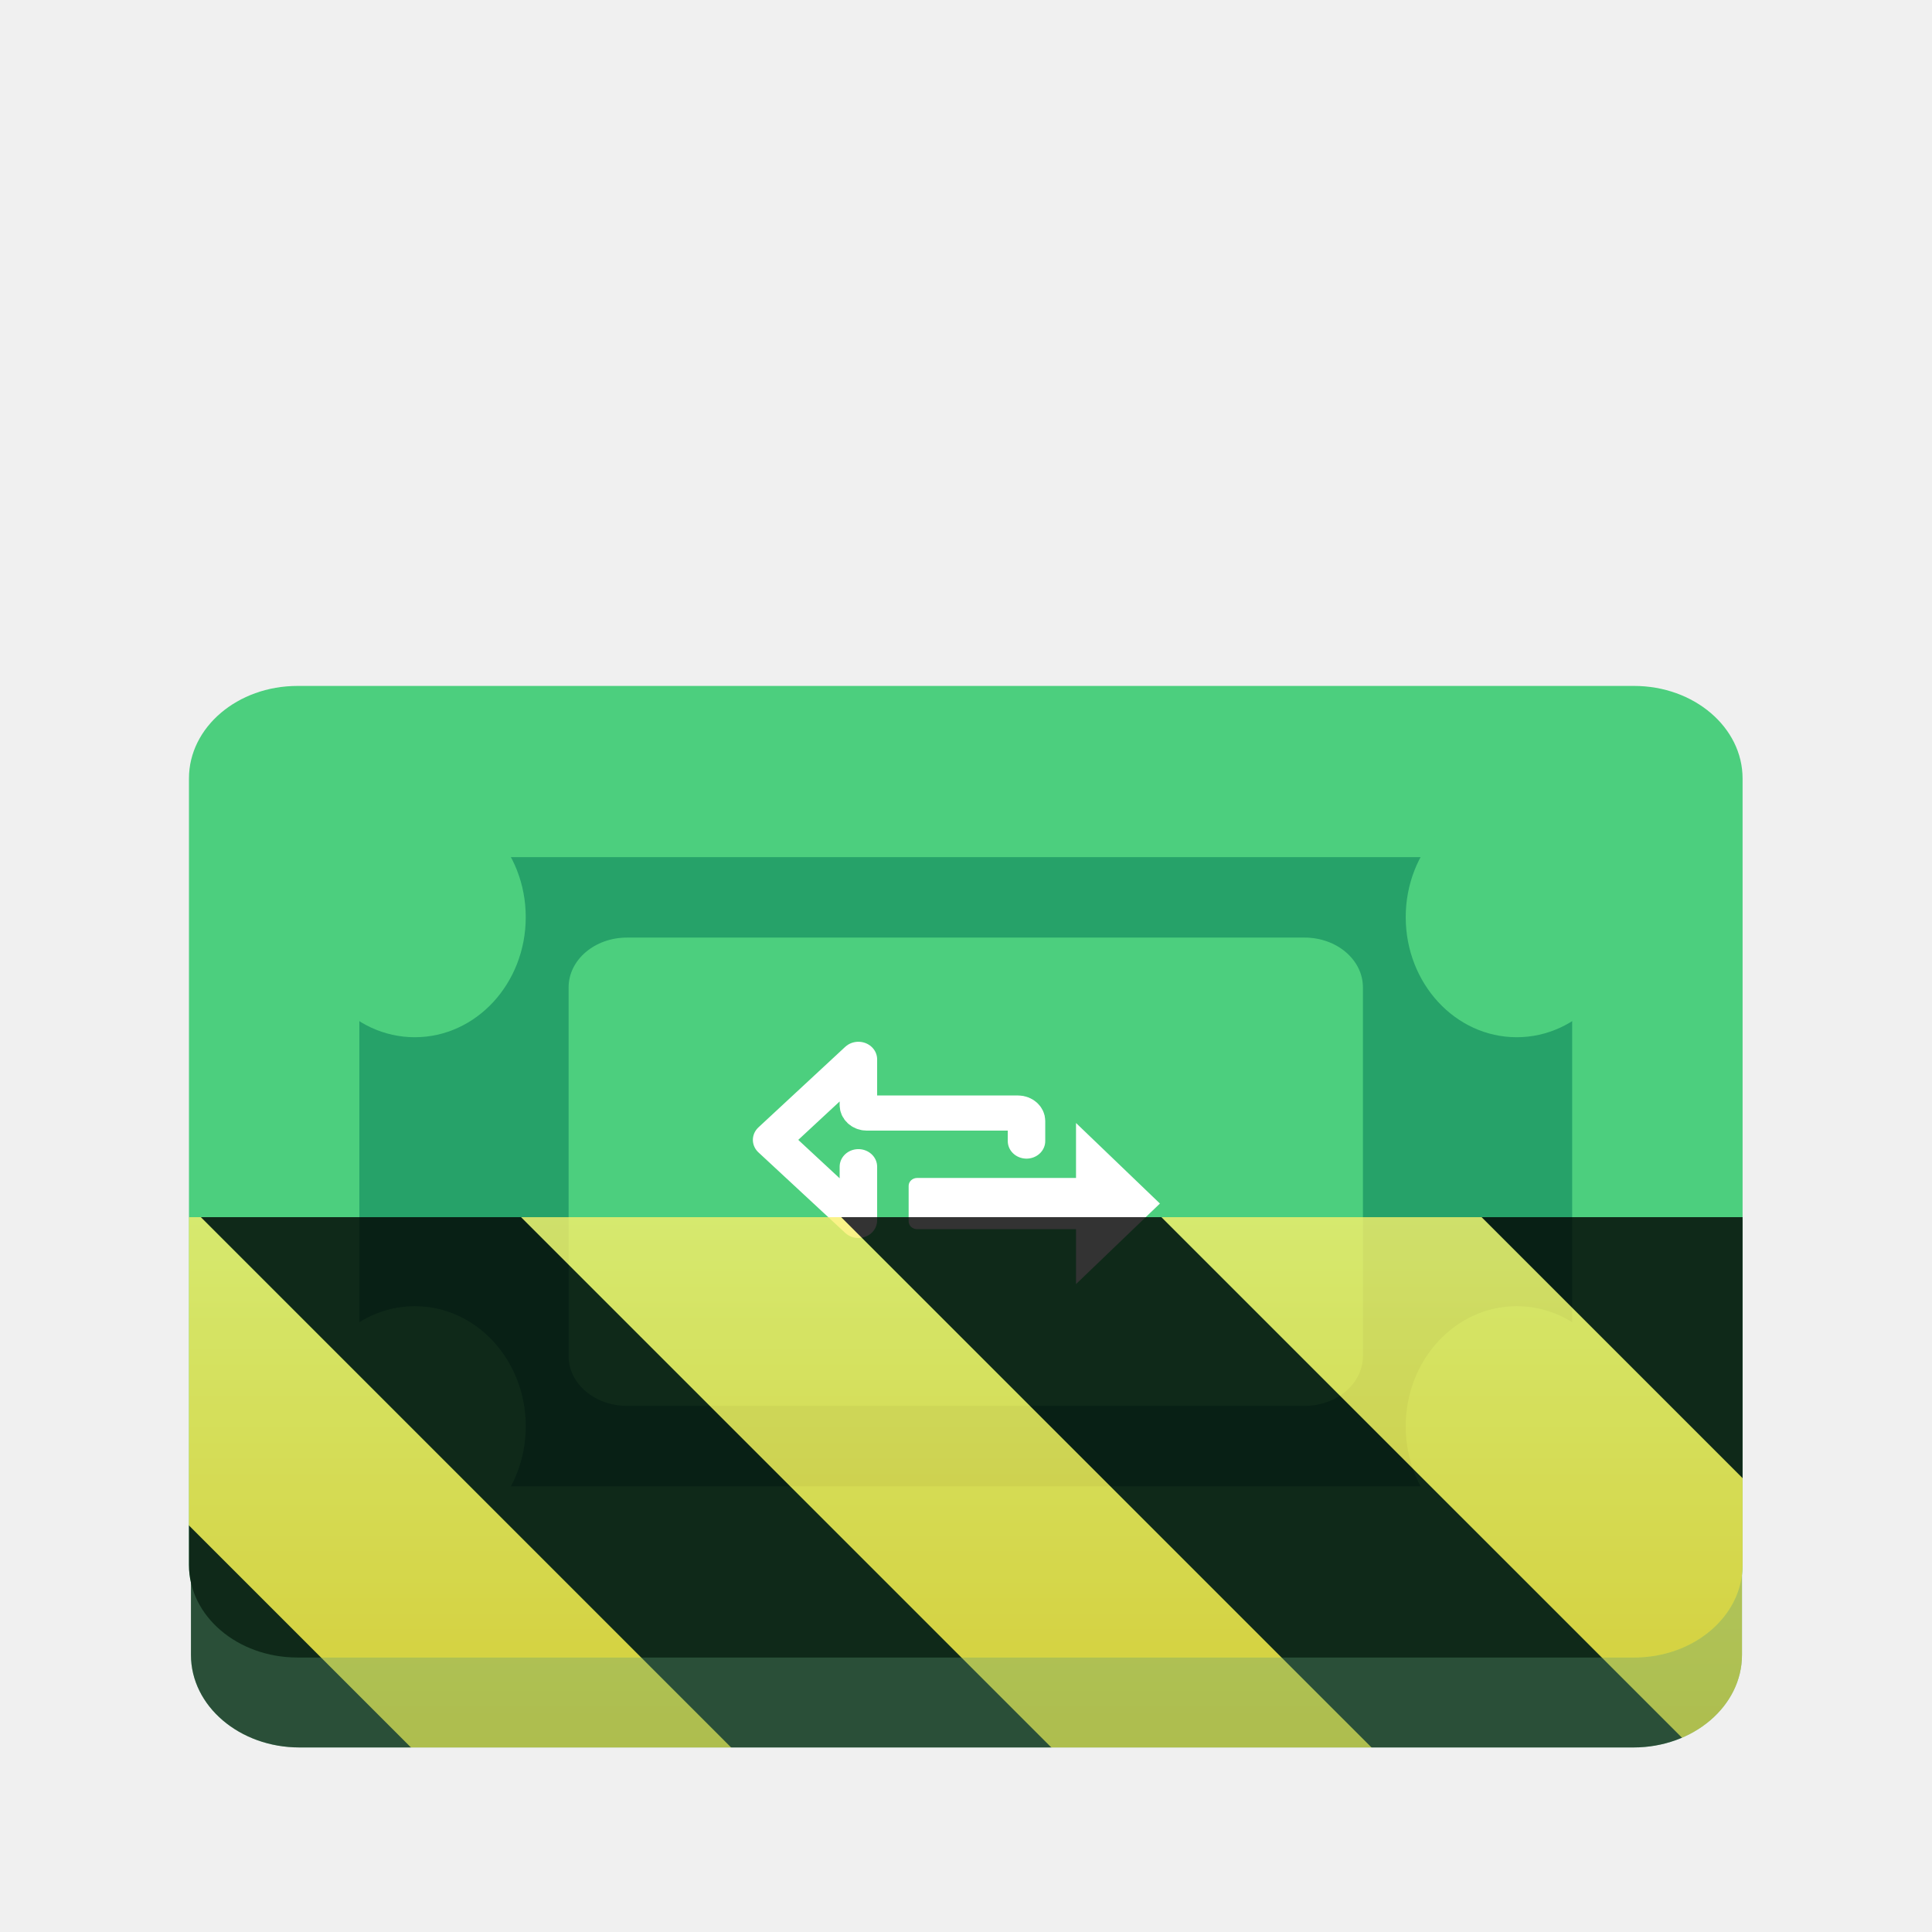
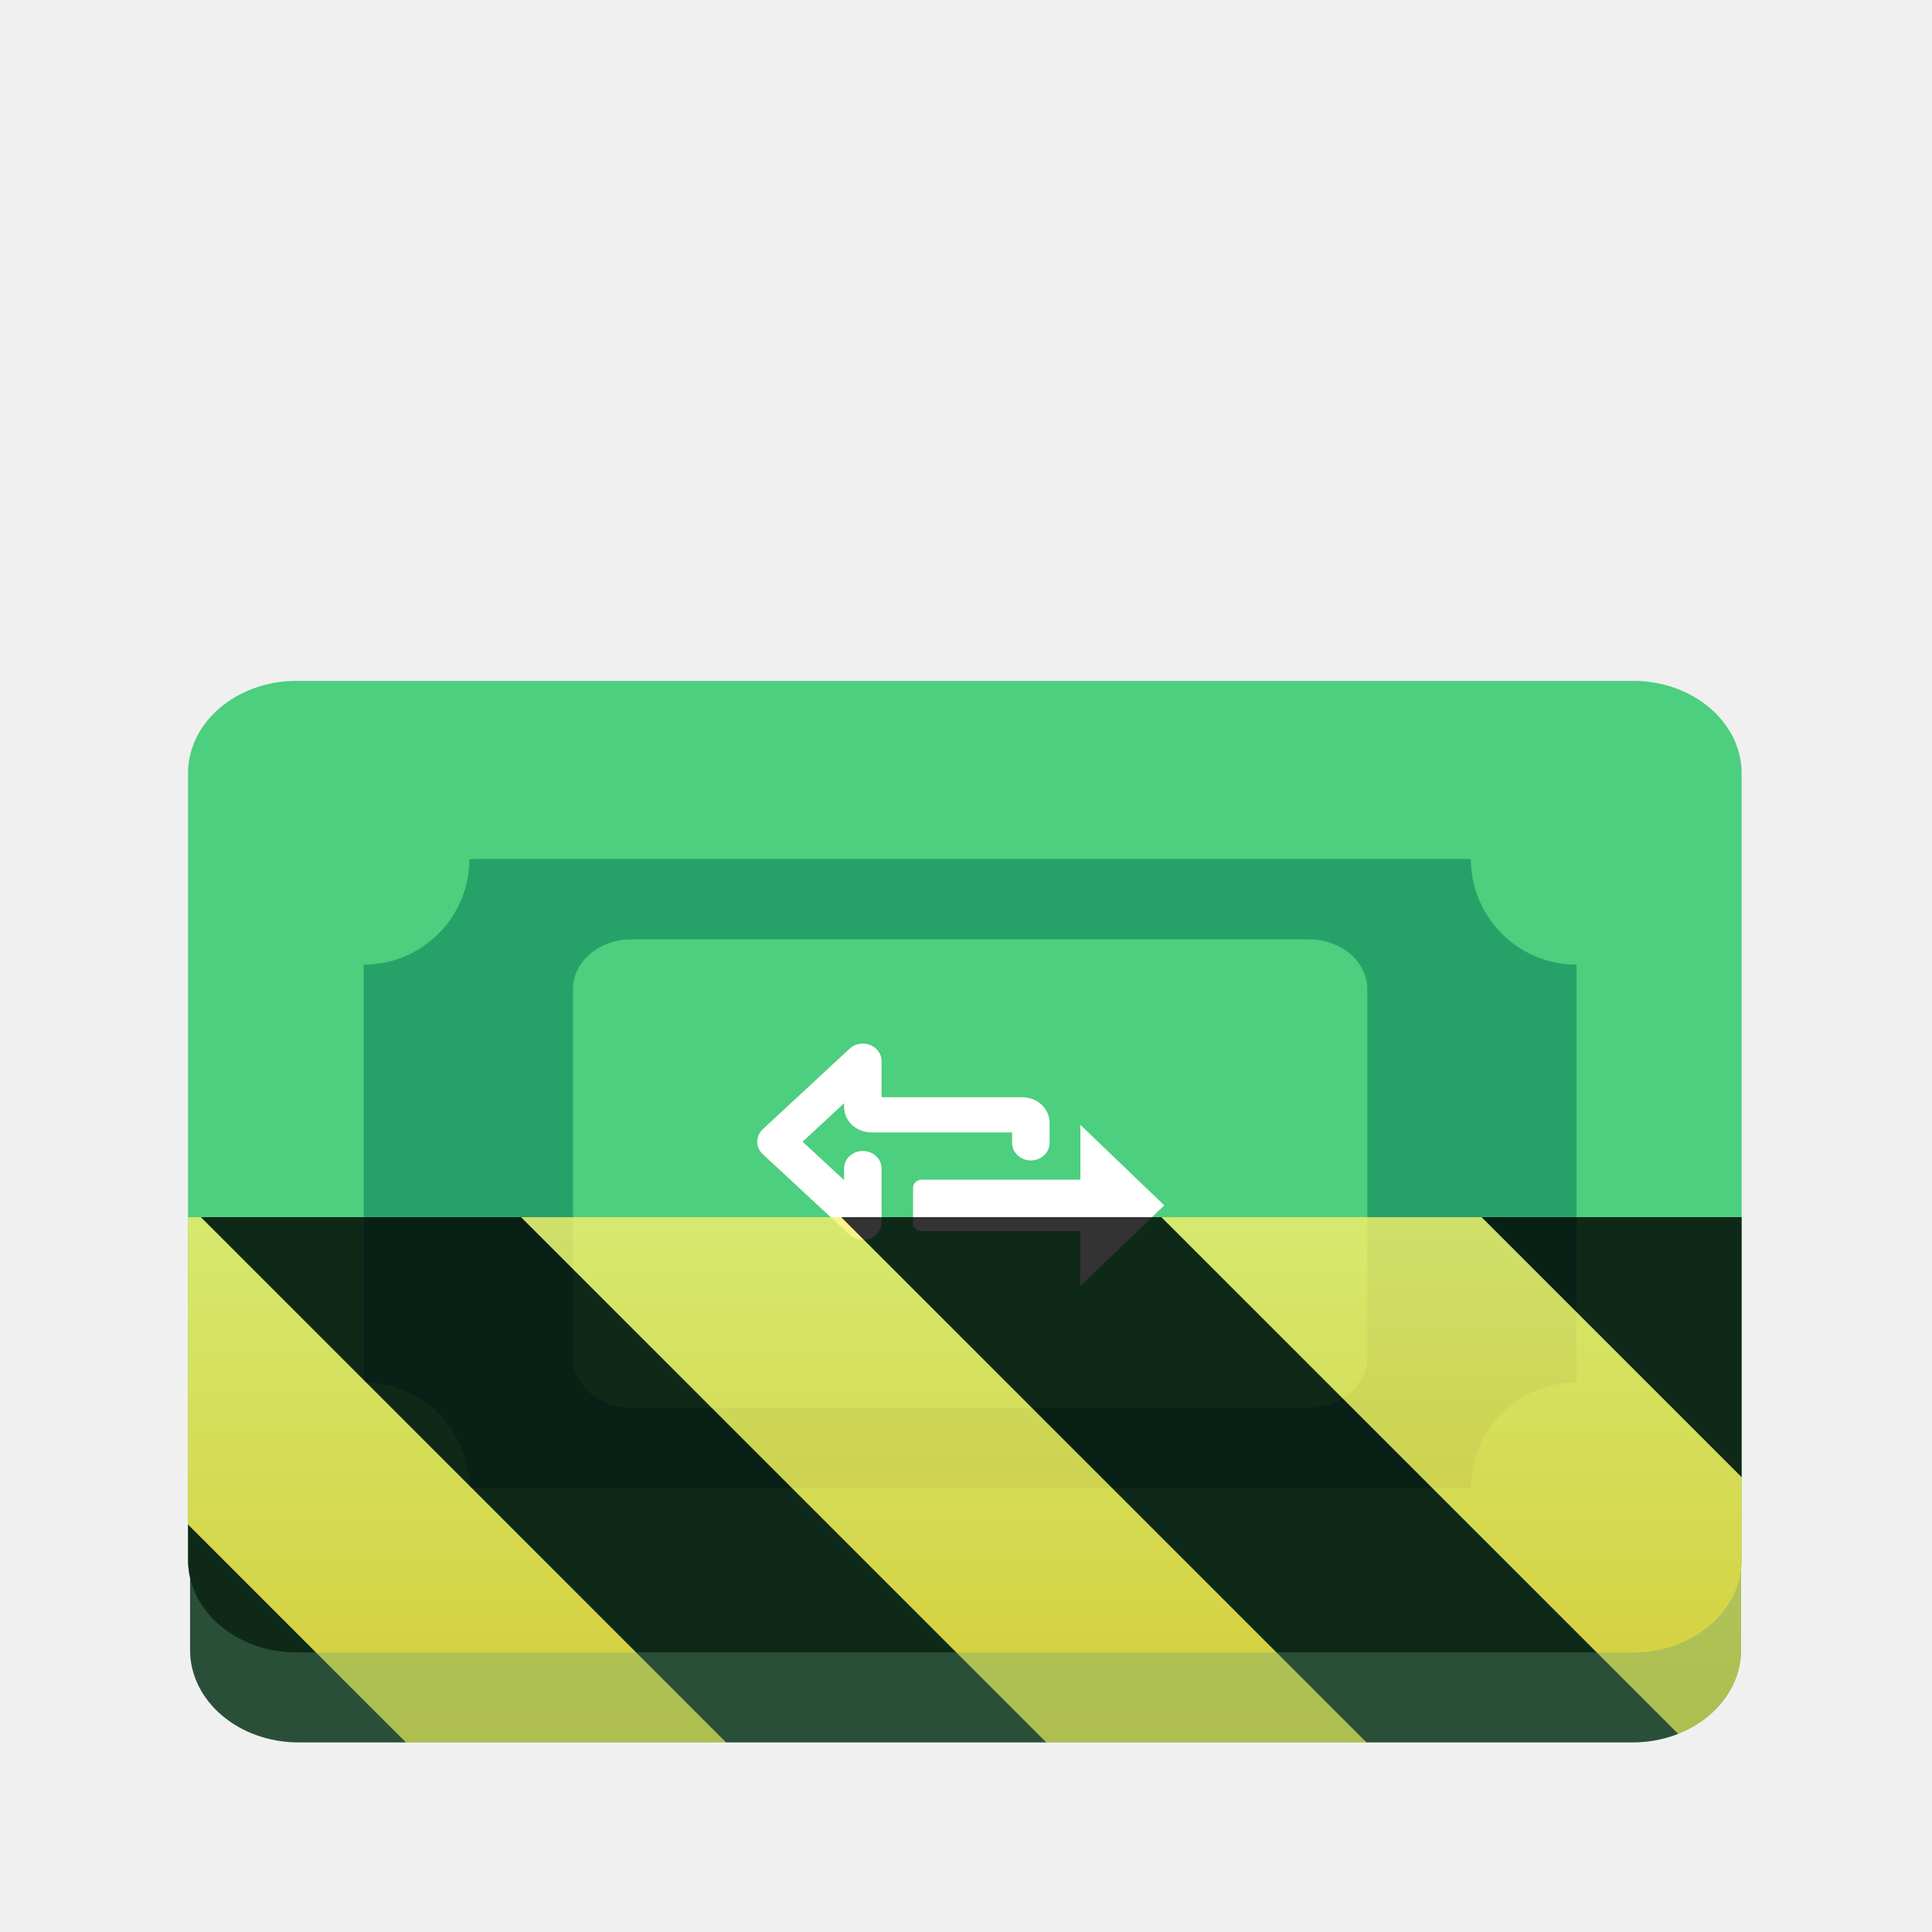
<svg xmlns="http://www.w3.org/2000/svg" height="128px" viewBox="0 0 128 128" width="128px">
  <clipPath id="a">
    <rect height="128" width="128" />
  </clipPath>
  <clipPath id="b">
    <rect height="128" width="128" />
  </clipPath>
  <filter id="c" height="100%" width="100%" x="0%" y="0%">
    <feColorMatrix in="SourceGraphic" type="matrix" values="0 0 0 0 1 0 0 0 0 1 0 0 0 0 1 0 0 0 1 0" />
  </filter>
  <mask id="d">
    <g clip-path="url(#b)" filter="url(#c)">
      <g clip-path="url(#a)">
-         <path d="m 19.84 51.402 h 88.383 c 3.973 0 7.188 2.746 7.188 6.133 v 52.109 c 0 3.383 -3.215 6.129 -7.188 6.129 h -88.383 c -3.969 0 -7.188 -2.746 -7.188 -6.129 v -52.109 c 0 -3.387 3.219 -6.133 7.188 -6.133 z m 0 0" fill="#118a3f" fill-opacity="0.671" />
-         <path d="m 19.707 45.445 h 88.555 c 3.969 0 7.188 2.742 7.188 6.129 v 52.109 c 0 3.387 -3.219 6.133 -7.188 6.133 h -88.555 c -3.969 0 -7.188 -2.746 -7.188 -6.133 v -52.109 c 0 -3.387 3.219 -6.129 7.188 -6.129 z m 0 0" fill="#4ccf7e" />
-         <path d="m 31.336 56.789 h 65.293 c 4.16 0 7.531 2.93 7.531 6.547 v 28.586 c 0 3.617 -3.371 6.551 -7.531 6.551 h -65.293 c -4.156 0 -7.527 -2.934 -7.527 -6.551 v -28.586 c 0 -3.617 3.371 -6.547 7.527 -6.547 z m 0 0" fill="#26a269" />
-         <path d="m 34.832 60.762 c 0 4.395 -3.289 7.957 -7.352 7.957 c -4.059 0 -7.352 -3.562 -7.352 -7.957 c 0 -4.391 3.293 -7.953 7.352 -7.953 c 4.062 0 7.352 3.562 7.352 7.953 z m 0 0" fill="#4ccf7e" />
-         <path d="m 107.84 60.762 c 0 4.395 -3.293 7.957 -7.355 7.957 c -4.059 0 -7.352 -3.562 -7.352 -7.957 c 0 -4.391 3.293 -7.953 7.352 -7.953 c 4.062 0 7.355 3.562 7.355 7.953 z m 0 0" fill="#4ccf7e" />
-         <path d="m 34.832 94.496 c 0 4.391 -3.289 7.953 -7.352 7.953 c -4.059 0 -7.352 -3.562 -7.352 -7.953 c 0 -4.395 3.293 -7.957 7.352 -7.957 c 4.062 0 7.352 3.562 7.352 7.957 z m 0 0" fill="#4ccf7e" />
-         <path d="m 107.84 94.496 c 0 4.391 -3.293 7.953 -7.355 7.953 c -4.059 0 -7.352 -3.562 -7.352 -7.953 c 0 -4.395 3.293 -7.957 7.352 -7.957 c 4.062 0 7.355 3.562 7.355 7.957 z m 0 0" fill="#4ccf7e" />
-         <path d="m 41.539 62.117 h 44.891 c 2.137 0 3.867 1.477 3.867 3.297 v 24.43 c 0 1.82 -1.73 3.297 -3.867 3.297 h -44.891 c -2.137 0 -3.867 -1.477 -3.867 -3.297 v -24.43 c 0 -1.82 1.73 -3.297 3.867 -3.297 z m 0 0" fill="#4ccf7e" />
-         <path d="m 58.857 79.538 v 3.642 l -5.517 -5.461 l 5.517 -5.461 v 3.102 c 0 0.296 0.24 0.54 0.54 0.54 h 9.607 c 0.296 0 0.54 0.24 0.54 0.536 v 1.363" fill="none" stroke="#ffffff" stroke-linecap="round" stroke-linejoin="round" stroke-width="2.383" transform="matrix(1.042157 0 0 0.977077 -4.467397 -0.417679)" />
-         <path d="m 76.848 79.738 l -5.559 5.336 v -3.637 h -10.527 c -0.309 0 -0.562 -0.234 -0.562 -0.523 v -2.348 c 0 -0.289 0.254 -0.523 0.562 -0.523 h 10.527 v -3.641 z m 0 0" fill="#ffffff" />
+         <path d="m 19.781 51.066 h 88.383 c 3.969 0 7.188 2.746 7.188 6.133 v 52.109 c 0 3.383 -3.219 6.129 -7.188 6.129 h -88.383 c -3.973 0 -7.188 -2.746 -7.188 -6.129 v -52.109 c 0 -3.387 3.215 -6.133 7.188 -6.133 z m 0 0" fill="#118a3f" fill-opacity="0.671" />
+         <path d="m 19.645 45.109 h 88.555 c 3.969 0 7.188 2.742 7.188 6.129 v 52.109 c 0 3.387 -3.219 6.133 -7.188 6.133 h -88.555 c -3.969 0 -7.188 -2.746 -7.188 -6.133 v -52.109 c 0 -3.387 3.219 -6.129 7.188 -6.129 z m 0 0" fill="#4ccf7e" />
+         <path d="m 31.629 56.906 h 65.293 c 4.156 0 7.531 2.934 7.531 6.551 v 28.586 c 0 3.617 -3.375 6.547 -7.531 6.547 h -65.293 c -4.16 0 -7.531 -2.93 -7.531 -6.547 v -28.586 c 0 -3.617 3.371 -6.551 7.531 -6.551 z m 0 0" fill="#26a269" />
+         <path d="m 31.098 56.91 c 0 3.867 -3.133 7 -7 7 c -3.863 0 -7 -3.133 -7 -7 c 0 -3.867 3.137 -7 7 -7 c 3.867 0 7 3.133 7 7 z m 0 0" fill="#4ccf7e" />
+         <path d="m 111.449 56.91 c 0 3.867 -3.133 7 -7 7 c -3.867 0 -7 -3.133 -7 -7 c 0 -3.867 3.133 -7 7 -7 c 3.867 0 7 3.133 7 7 z m 0 0" fill="#4ccf7e" />
+         <path d="m 31.098 98.59 c 0 3.863 -3.133 7 -7 7 c -3.863 0 -7 -3.137 -7 -7 c 0 -3.867 3.137 -7 7 -7 c 3.867 0 7 3.133 7 7 z m 0 0" fill="#4ccf7e" />
+         <path d="m 111.449 98.59 c 0 3.863 -3.133 7 -7 7 c -3.867 0 -7 -3.137 -7 -7 c 0 -3.867 3.133 -7 7 -7 c 3.867 0 7 3.133 7 7 z m 0 0" fill="#4ccf7e" />
+         <path d="m 41.828 62.234 h 44.891 c 2.137 0 3.867 1.48 3.867 3.301 v 24.43 c 0 1.82 -1.73 3.297 -3.867 3.297 h -44.891 c -2.137 0 -3.867 -1.477 -3.867 -3.297 v -24.43 c 0 -1.82 1.73 -3.301 3.867 -3.301 z m 0 0" fill="#4ccf7e" />
+         <path d="m 58.86 79.539 v 3.642 l -5.521 -5.461 l 5.521 -5.461 v 3.102 c 0 0.296 0.24 0.536 0.536 0.536 h 9.607 c 0.3 0 0.54 0.24 0.54 0.54 v 1.363" fill="none" stroke="#ffffff" stroke-linecap="round" stroke-linejoin="round" stroke-width="2.383" transform="matrix(1.042157 0 0 0.977077 -4.177104 -0.297514)" />
+         <path d="m 77.137 79.859 l -5.559 5.336 v -3.637 h -10.527 c -0.309 0 -0.559 -0.234 -0.559 -0.523 v -2.348 c 0 -0.289 0.25 -0.527 0.559 -0.527 h 10.527 v -3.637 z m 0 0" fill="#ffffff" />
      </g>
    </g>
  </mask>
  <mask id="e">
    <g filter="url(#c)">
      <rect fill-opacity="0.8" height="128" width="128" />
    </g>
  </mask>
  <linearGradient id="f" gradientTransform="matrix(0 0.37 -0.98462 0 295.385 -30.36)" gradientUnits="userSpaceOnUse" x1="300" x2="428" y1="235" y2="235">
    <stop offset="0" stop-color="#f9f06b" />
    <stop offset="1" stop-color="#f5c211" />
  </linearGradient>
  <clipPath id="g">
    <rect height="128" width="128" />
  </clipPath>
  <clipPath id="h">
    <rect height="128" width="128" />
  </clipPath>
-   <path d="m 19.84 51.402 h 88.383 c 3.973 0 7.188 2.746 7.188 6.133 v 52.109 c 0 3.383 -3.215 6.129 -7.188 6.129 h -88.383 c -3.969 0 -7.188 -2.746 -7.188 -6.129 v -52.109 c 0 -3.387 3.219 -6.133 7.188 -6.133 z m 0 0" fill="#118a3f" fill-opacity="0.671" />
-   <path d="m 19.707 45.445 h 88.555 c 3.969 0 7.188 2.742 7.188 6.129 v 52.109 c 0 3.387 -3.219 6.133 -7.188 6.133 h -88.555 c -3.969 0 -7.188 -2.746 -7.188 -6.133 v -52.109 c 0 -3.387 3.219 -6.129 7.188 -6.129 z m 0 0" fill="#4ccf7e" />
-   <path d="m 31.336 56.789 h 65.293 c 4.16 0 7.531 2.93 7.531 6.547 v 28.586 c 0 3.617 -3.371 6.551 -7.531 6.551 h -65.293 c -4.156 0 -7.527 -2.934 -7.527 -6.551 v -28.586 c 0 -3.617 3.371 -6.547 7.527 -6.547 z m 0 0" fill="#26a269" />
+   <path d="m 19.781 51.066 h 88.383 c 3.969 0 7.188 2.746 7.188 6.133 v 52.109 c 0 3.383 -3.219 6.129 -7.188 6.129 h -88.383 c -3.973 0 -7.188 -2.746 -7.188 -6.129 v -52.109 c 0 -3.387 3.215 -6.133 7.188 -6.133 z m 0 0" fill="#118a3f" fill-opacity="0.671" />
+   <path d="m 19.645 45.109 h 88.555 c 3.969 0 7.188 2.742 7.188 6.129 v 52.109 c 0 3.387 -3.219 6.133 -7.188 6.133 h -88.555 c -3.969 0 -7.188 -2.746 -7.188 -6.133 v -52.109 c 0 -3.387 3.219 -6.129 7.188 -6.129 z m 0 0" fill="#4ccf7e" />
+   <path d="m 31.629 56.906 h 65.293 c 4.156 0 7.531 2.934 7.531 6.551 v 28.586 c 0 3.617 -3.375 6.547 -7.531 6.547 h -65.293 c -4.16 0 -7.531 -2.93 -7.531 -6.547 v -28.586 c 0 -3.617 3.371 -6.551 7.531 -6.551 z m 0 0" fill="#26a269" />
  <g fill="#4ccf7e">
-     <path d="m 34.832 60.762 c 0 4.395 -3.289 7.957 -7.352 7.957 c -4.059 0 -7.352 -3.562 -7.352 -7.957 c 0 -4.391 3.293 -7.953 7.352 -7.953 c 4.062 0 7.352 3.562 7.352 7.953 z m 0 0" />
-     <path d="m 107.84 60.762 c 0 4.395 -3.293 7.957 -7.355 7.957 c -4.059 0 -7.352 -3.562 -7.352 -7.957 c 0 -4.391 3.293 -7.953 7.352 -7.953 c 4.062 0 7.355 3.562 7.355 7.953 z m 0 0" />
-     <path d="m 34.832 94.496 c 0 4.391 -3.289 7.953 -7.352 7.953 c -4.059 0 -7.352 -3.562 -7.352 -7.953 c 0 -4.395 3.293 -7.957 7.352 -7.957 c 4.062 0 7.352 3.562 7.352 7.957 z m 0 0" />
-     <path d="m 107.84 94.496 c 0 4.391 -3.293 7.953 -7.355 7.953 c -4.059 0 -7.352 -3.562 -7.352 -7.953 c 0 -4.395 3.293 -7.957 7.352 -7.957 c 4.062 0 7.355 3.562 7.355 7.957 z m 0 0" />
-     <path d="m 41.539 62.117 h 44.891 c 2.137 0 3.867 1.477 3.867 3.297 v 24.43 c 0 1.82 -1.73 3.297 -3.867 3.297 h -44.891 c -2.137 0 -3.867 -1.477 -3.867 -3.297 v -24.43 c 0 -1.82 1.73 -3.297 3.867 -3.297 z m 0 0" />
+     <path d="m 31.098 56.91 c 0 3.867 -3.133 7 -7 7 c -3.863 0 -7 -3.133 -7 -7 c 0 -3.867 3.137 -7 7 -7 c 3.867 0 7 3.133 7 7 z m 0 0" />
+     <path d="m 111.449 56.91 c 0 3.867 -3.133 7 -7 7 c -3.867 0 -7 -3.133 -7 -7 c 0 -3.867 3.133 -7 7 -7 c 3.867 0 7 3.133 7 7 z m 0 0" />
+     <path d="m 31.098 98.59 c 0 3.863 -3.133 7 -7 7 c -3.863 0 -7 -3.137 -7 -7 c 0 -3.867 3.137 -7 7 -7 c 3.867 0 7 3.133 7 7 z m 0 0" />
+     <path d="m 111.449 98.59 c 0 3.863 -3.133 7 -7 7 c -3.867 0 -7 -3.137 -7 -7 c 0 -3.867 3.133 -7 7 -7 c 3.867 0 7 3.133 7 7 z m 0 0" />
+     <path d="m 41.828 62.234 h 44.891 c 2.137 0 3.867 1.48 3.867 3.301 v 24.43 c 0 1.82 -1.73 3.297 -3.867 3.297 h -44.891 c -2.137 0 -3.867 -1.477 -3.867 -3.297 v -24.43 c 0 -1.82 1.73 -3.301 3.867 -3.301 z m 0 0" />
  </g>
-   <path d="m 58.857 79.538 v 3.642 l -5.517 -5.461 l 5.517 -5.461 v 3.102 c 0 0.296 0.24 0.54 0.54 0.54 h 9.607 c 0.296 0 0.54 0.24 0.54 0.536 v 1.363" fill="none" stroke="#ffffff" stroke-linecap="round" stroke-linejoin="round" stroke-width="2.383" transform="matrix(1.042157 0 0 0.977077 -4.467397 -0.417679)" />
-   <path d="m 76.848 79.738 l -5.559 5.336 v -3.637 h -10.527 c -0.309 0 -0.562 -0.234 -0.562 -0.523 v -2.348 c 0 -0.289 0.254 -0.523 0.562 -0.523 h 10.527 v -3.641 z m 0 0" fill="#ffffff" />
+   <path d="m 58.86 79.539 v 3.642 l -5.521 -5.461 l 5.521 -5.461 v 3.102 c 0 0.296 0.24 0.536 0.536 0.536 h 9.607 c 0.3 0 0.54 0.24 0.54 0.54 v 1.363" fill="none" stroke="#ffffff" stroke-linecap="round" stroke-linejoin="round" stroke-width="2.383" transform="matrix(1.042157 0 0 0.977077 -4.177104 -0.297514)" />
+   <path d="m 77.137 79.859 l -5.559 5.336 v -3.637 h -10.527 c -0.309 0 -0.559 -0.234 -0.559 -0.523 v -2.348 c 0 -0.289 0.25 -0.527 0.559 -0.527 h 10.527 v -3.637 z m 0 0" fill="#ffffff" />
  <g clip-path="url(#h)" mask="url(#d)">
    <g clip-path="url(#g)" mask="url(#e)">
      <path d="m 128 80.641 v 47.359 h -128 v -47.359 z m 0 0" fill="url(#f)" />
      <path d="m 13.309 80.641 l 47.355 47.359 h 21.215 l -47.359 -47.359 z m 42.422 0 l 47.363 47.359 h 21.215 l -47.363 -47.359 z m 42.43 0 l 29.84 29.84 v -21.211 l -8.629 -8.629 z m -98.16 7.906 v 21.215 l 18.238 18.238 h 21.215 z m 0 0" />
    </g>
  </g>
</svg>
